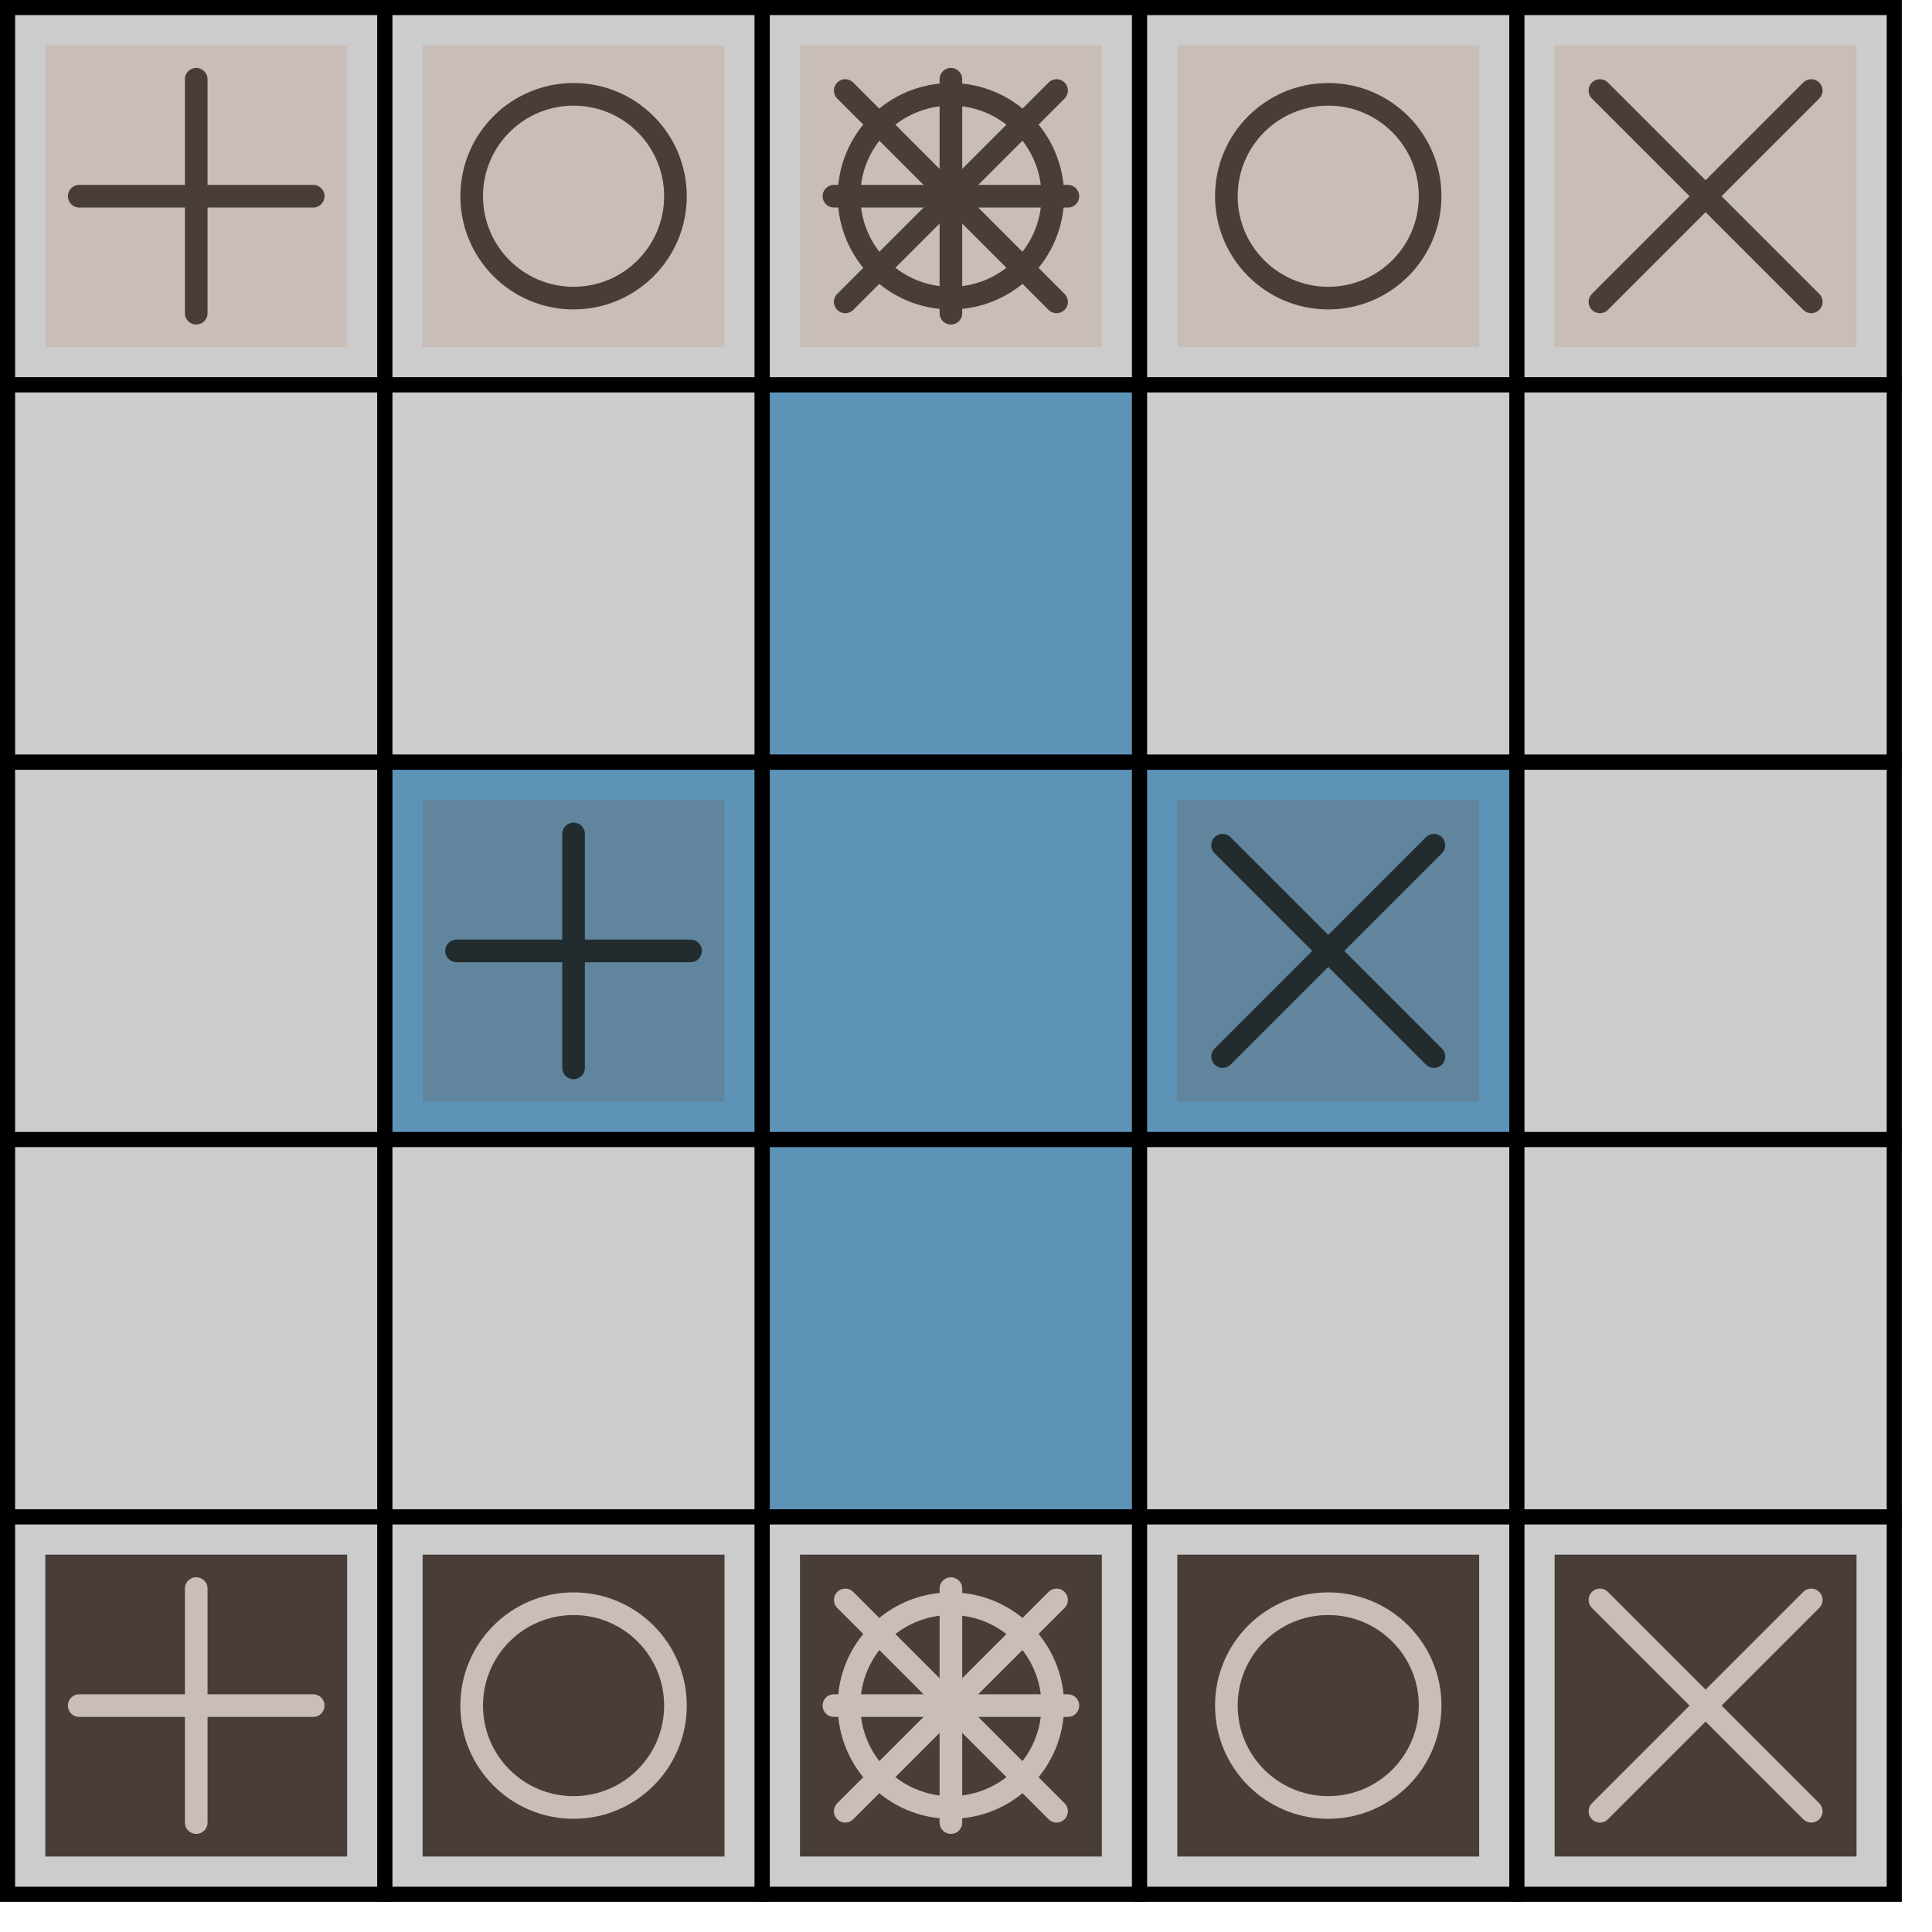
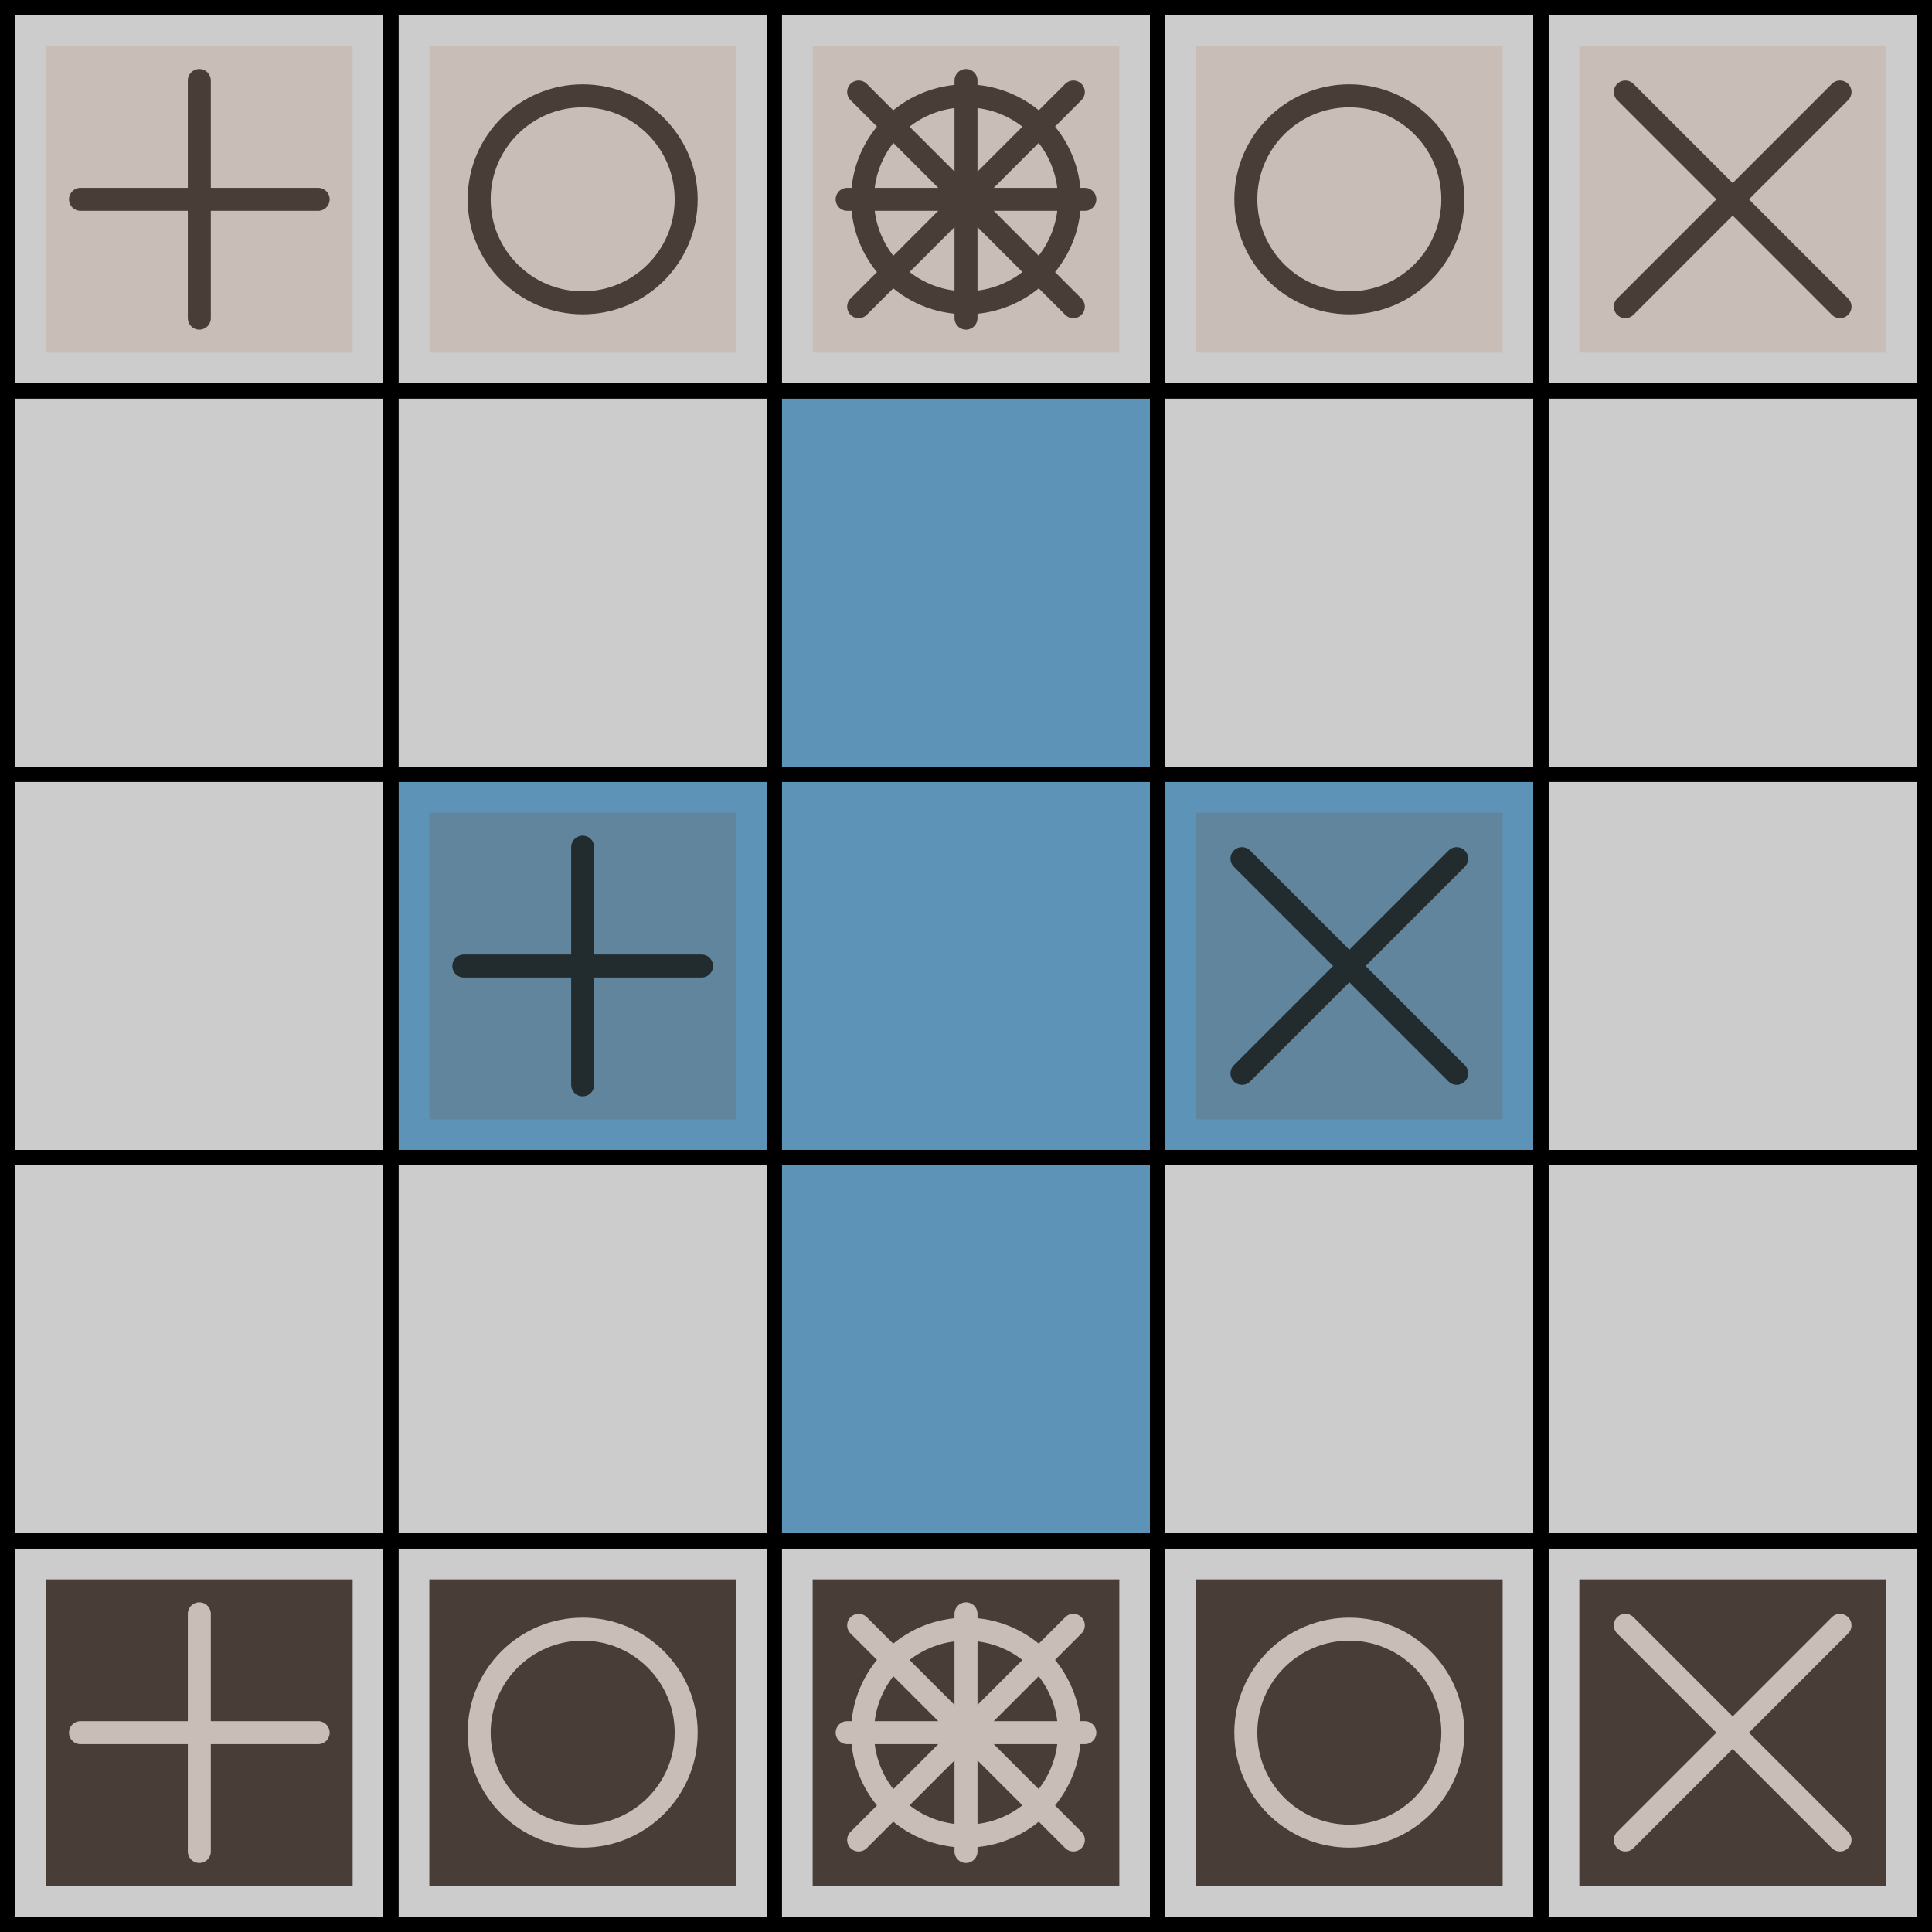
- <svg xmlns="http://www.w3.org/2000/svg" width="512mm" height="512mm" version="1.1" viewBox="0 0 512 512">
+ <svg xmlns="http://www.w3.org/2000/svg" width="504mm" height="504mm" version="1.1" viewBox="0 0 504 504">
  <g id="board">
    <rect x="2.0" y="2" width="100" height="100" fill="#ccc" stroke="#000" stroke-width="4" />
    <rect x="102" y="2" width="100" height="100" fill="#ccc" stroke="#000" stroke-width="4" />
    <rect x="202" y="2" width="100" height="100" fill="#ccc" stroke="#000" stroke-width="4" />
    <rect x="302" y="2" width="100" height="100" fill="#ccc" stroke="#000" stroke-width="4" />
    <rect x="402" y="2" width="100" height="100" fill="#ccc" stroke="#000" stroke-width="4" />
    <rect x="2.0" y="102" width="100" height="100" fill="#ccc" stroke="#000" stroke-width="4" />
    <rect x="102" y="102" width="100" height="100" fill="#ccc" stroke="#000" stroke-width="4" />
    <rect x="202" y="102" width="100" height="100" fill="rgb(94, 147, 184)" stroke="#000" stroke-width="4" />
    <rect x="302" y="102" width="100" height="100" fill="#ccc" stroke="#000" stroke-width="4" />
    <rect x="402" y="102" width="100" height="100" fill="#ccc" stroke="#000" stroke-width="4" />
    <rect x="2.0" y="202" width="100" height="100" fill="#ccc" stroke="#000" stroke-width="4" />
    <rect x="102" y="202" width="100" height="100" fill="rgb(94, 147, 184)" stroke="#000" stroke-width="4" />
    <rect x="202" y="202" width="100" height="100" fill="rgb(94, 147, 184)" stroke="#000" stroke-width="4" />
    <rect x="302" y="202" width="100" height="100" fill="rgb(94, 147, 184)" stroke="#000" stroke-width="4" />
    <rect x="402" y="202" width="100" height="100" fill="#ccc" stroke="#000" stroke-width="4" />
    <rect x="2.0" y="302" width="100" height="100" fill="#ccc" stroke="#000" stroke-width="4" />
    <rect x="102" y="302" width="100" height="100" fill="#ccc" stroke="#000" stroke-width="4" />
    <rect x="202" y="302" width="100" height="100" fill="rgb(94, 147, 184)" stroke="#000" stroke-width="4" />
    <rect x="302" y="302" width="100" height="100" fill="#ccc" stroke="#000" stroke-width="4" />
    <rect x="402" y="302" width="100" height="100" fill="#ccc" stroke="#000" stroke-width="4" />
    <rect x="2.0" y="402" width="100" height="100" fill="#ccc" stroke="#000" stroke-width="4" />
    <rect x="102" y="402" width="100" height="100" fill="#ccc" stroke="#000" stroke-width="4" />
    <rect x="202" y="402" width="100" height="100" fill="#ccc" stroke="#000" stroke-width="4" />
    <rect x="302" y="402" width="100" height="100" fill="#ccc" stroke="#000" stroke-width="4" />
    <rect x="402" y="402" width="100" height="100" fill="#ccc" stroke="#000" stroke-width="4" />
  </g>
  <rect x="12" y="12" width="80" height="80" fill="rgb(200, 190, 183)" />
  <path d="M 21 52 h 62" fill="transparent" stroke="rgb(72, 62, 55)" stroke-width="6" stroke-linecap="round" />
  <path d="M 52 21 v 62" fill="transparent" stroke="rgb(72, 62, 55)" stroke-width="6" stroke-linecap="round" />
  <rect x="112" y="12" width="80" height="80" fill="rgb(200, 190, 183)" />
  <circle cx="152" cy="52" r="27" fill="transparent" stroke="rgb(72, 62, 55)" stroke-width="6" stroke-linecap="round" />
  <rect x="212" y="12" width="80" height="80" fill="rgb(200, 190, 183)" />
  <path d="M 221 52 h 62" fill="transparent" stroke="rgb(72, 62, 55)" stroke-width="6" stroke-linecap="round" />
  <path d="M 252 21 v 62" fill="transparent" stroke="rgb(72, 62, 55)" stroke-width="6" stroke-linecap="round" />
  <circle cx="252" cy="52" r="27" fill="transparent" stroke="rgb(72, 62, 55)" stroke-width="6" stroke-linecap="round" />
  <path d="M 224 24 l 56 56" fill="transparent" stroke="rgb(72, 62, 55)" stroke-width="6" stroke-linecap="round" />
  <path d="M 280 24 l -56 56" fill="transparent" stroke="rgb(72, 62, 55)" stroke-width="6" stroke-linecap="round" />
  <rect x="312" y="12" width="80" height="80" fill="rgb(200, 190, 183)" />
  <circle cx="352" cy="52" r="27" fill="transparent" stroke="rgb(72, 62, 55)" stroke-width="6" stroke-linecap="round" />
  <rect x="412" y="12" width="80" height="80" fill="rgb(200, 190, 183)" />
  <path d="M 424 24 l 56 56" fill="transparent" stroke="rgb(72, 62, 55)" stroke-width="6" stroke-linecap="round" />
  <path d="M 480 24 l -56 56" fill="transparent" stroke="rgb(72, 62, 55)" stroke-width="6" stroke-linecap="round" />
  <rect x="112" y="212" width="80" height="80" fill="rgb(96, 133, 157)" />
  <path d="M 121 252 h 62" fill="transparent" stroke="rgb(34, 44, 47)" stroke-width="6" stroke-linecap="round" />
  <path d="M 152 221 v 62" fill="transparent" stroke="rgb(34, 44, 47)" stroke-width="6" stroke-linecap="round" />
  <rect x="312" y="212" width="80" height="80" fill="rgb(96, 133, 157)" />
  <path d="M 324 224 l 56 56" fill="transparent" stroke="rgb(34, 44, 47)" stroke-width="6" stroke-linecap="round" />
  <path d="M 380 224 l -56 56" fill="transparent" stroke="rgb(34, 44, 47)" stroke-width="6" stroke-linecap="round" />
  <rect x="12" y="412" width="80" height="80" fill="rgb(72, 62, 55)" />
  <path d="M 21 452 h 62" fill="transparent" stroke="rgb(200, 190, 183)" stroke-width="6" stroke-linecap="round" />
  <path d="M 52 421 v 62" fill="transparent" stroke="rgb(200, 190, 183)" stroke-width="6" stroke-linecap="round" />
  <rect x="112" y="412" width="80" height="80" fill="rgb(72, 62, 55)" />
  <circle cx="152" cy="452" r="27" fill="transparent" stroke="rgb(200, 190, 183)" stroke-width="6" stroke-linecap="round" />
  <rect x="212" y="412" width="80" height="80" fill="rgb(72, 62, 55)" />
  <path d="M 221 452 h 62" fill="transparent" stroke="rgb(200, 190, 183)" stroke-width="6" stroke-linecap="round" />
  <path d="M 252 421 v 62" fill="transparent" stroke="rgb(200, 190, 183)" stroke-width="6" stroke-linecap="round" />
  <circle cx="252" cy="452" r="27" fill="transparent" stroke="rgb(200, 190, 183)" stroke-width="6" stroke-linecap="round" />
  <path d="M 224 424 l 56 56" fill="transparent" stroke="rgb(200, 190, 183)" stroke-width="6" stroke-linecap="round" />
  <path d="M 280 424 l -56 56" fill="transparent" stroke="rgb(200, 190, 183)" stroke-width="6" stroke-linecap="round" />
  <rect x="312" y="412" width="80" height="80" fill="rgb(72, 62, 55)" />
  <circle cx="352" cy="452" r="27" fill="transparent" stroke="rgb(200, 190, 183)" stroke-width="6" stroke-linecap="round" />
  <rect x="412" y="412" width="80" height="80" fill="rgb(72, 62, 55)" />
  <path d="M 424 424 l 56 56" fill="transparent" stroke="rgb(200, 190, 183)" stroke-width="6" stroke-linecap="round" />
  <path d="M 480 424 l -56 56" fill="transparent" stroke="rgb(200, 190, 183)" stroke-width="6" stroke-linecap="round" />
</svg>
